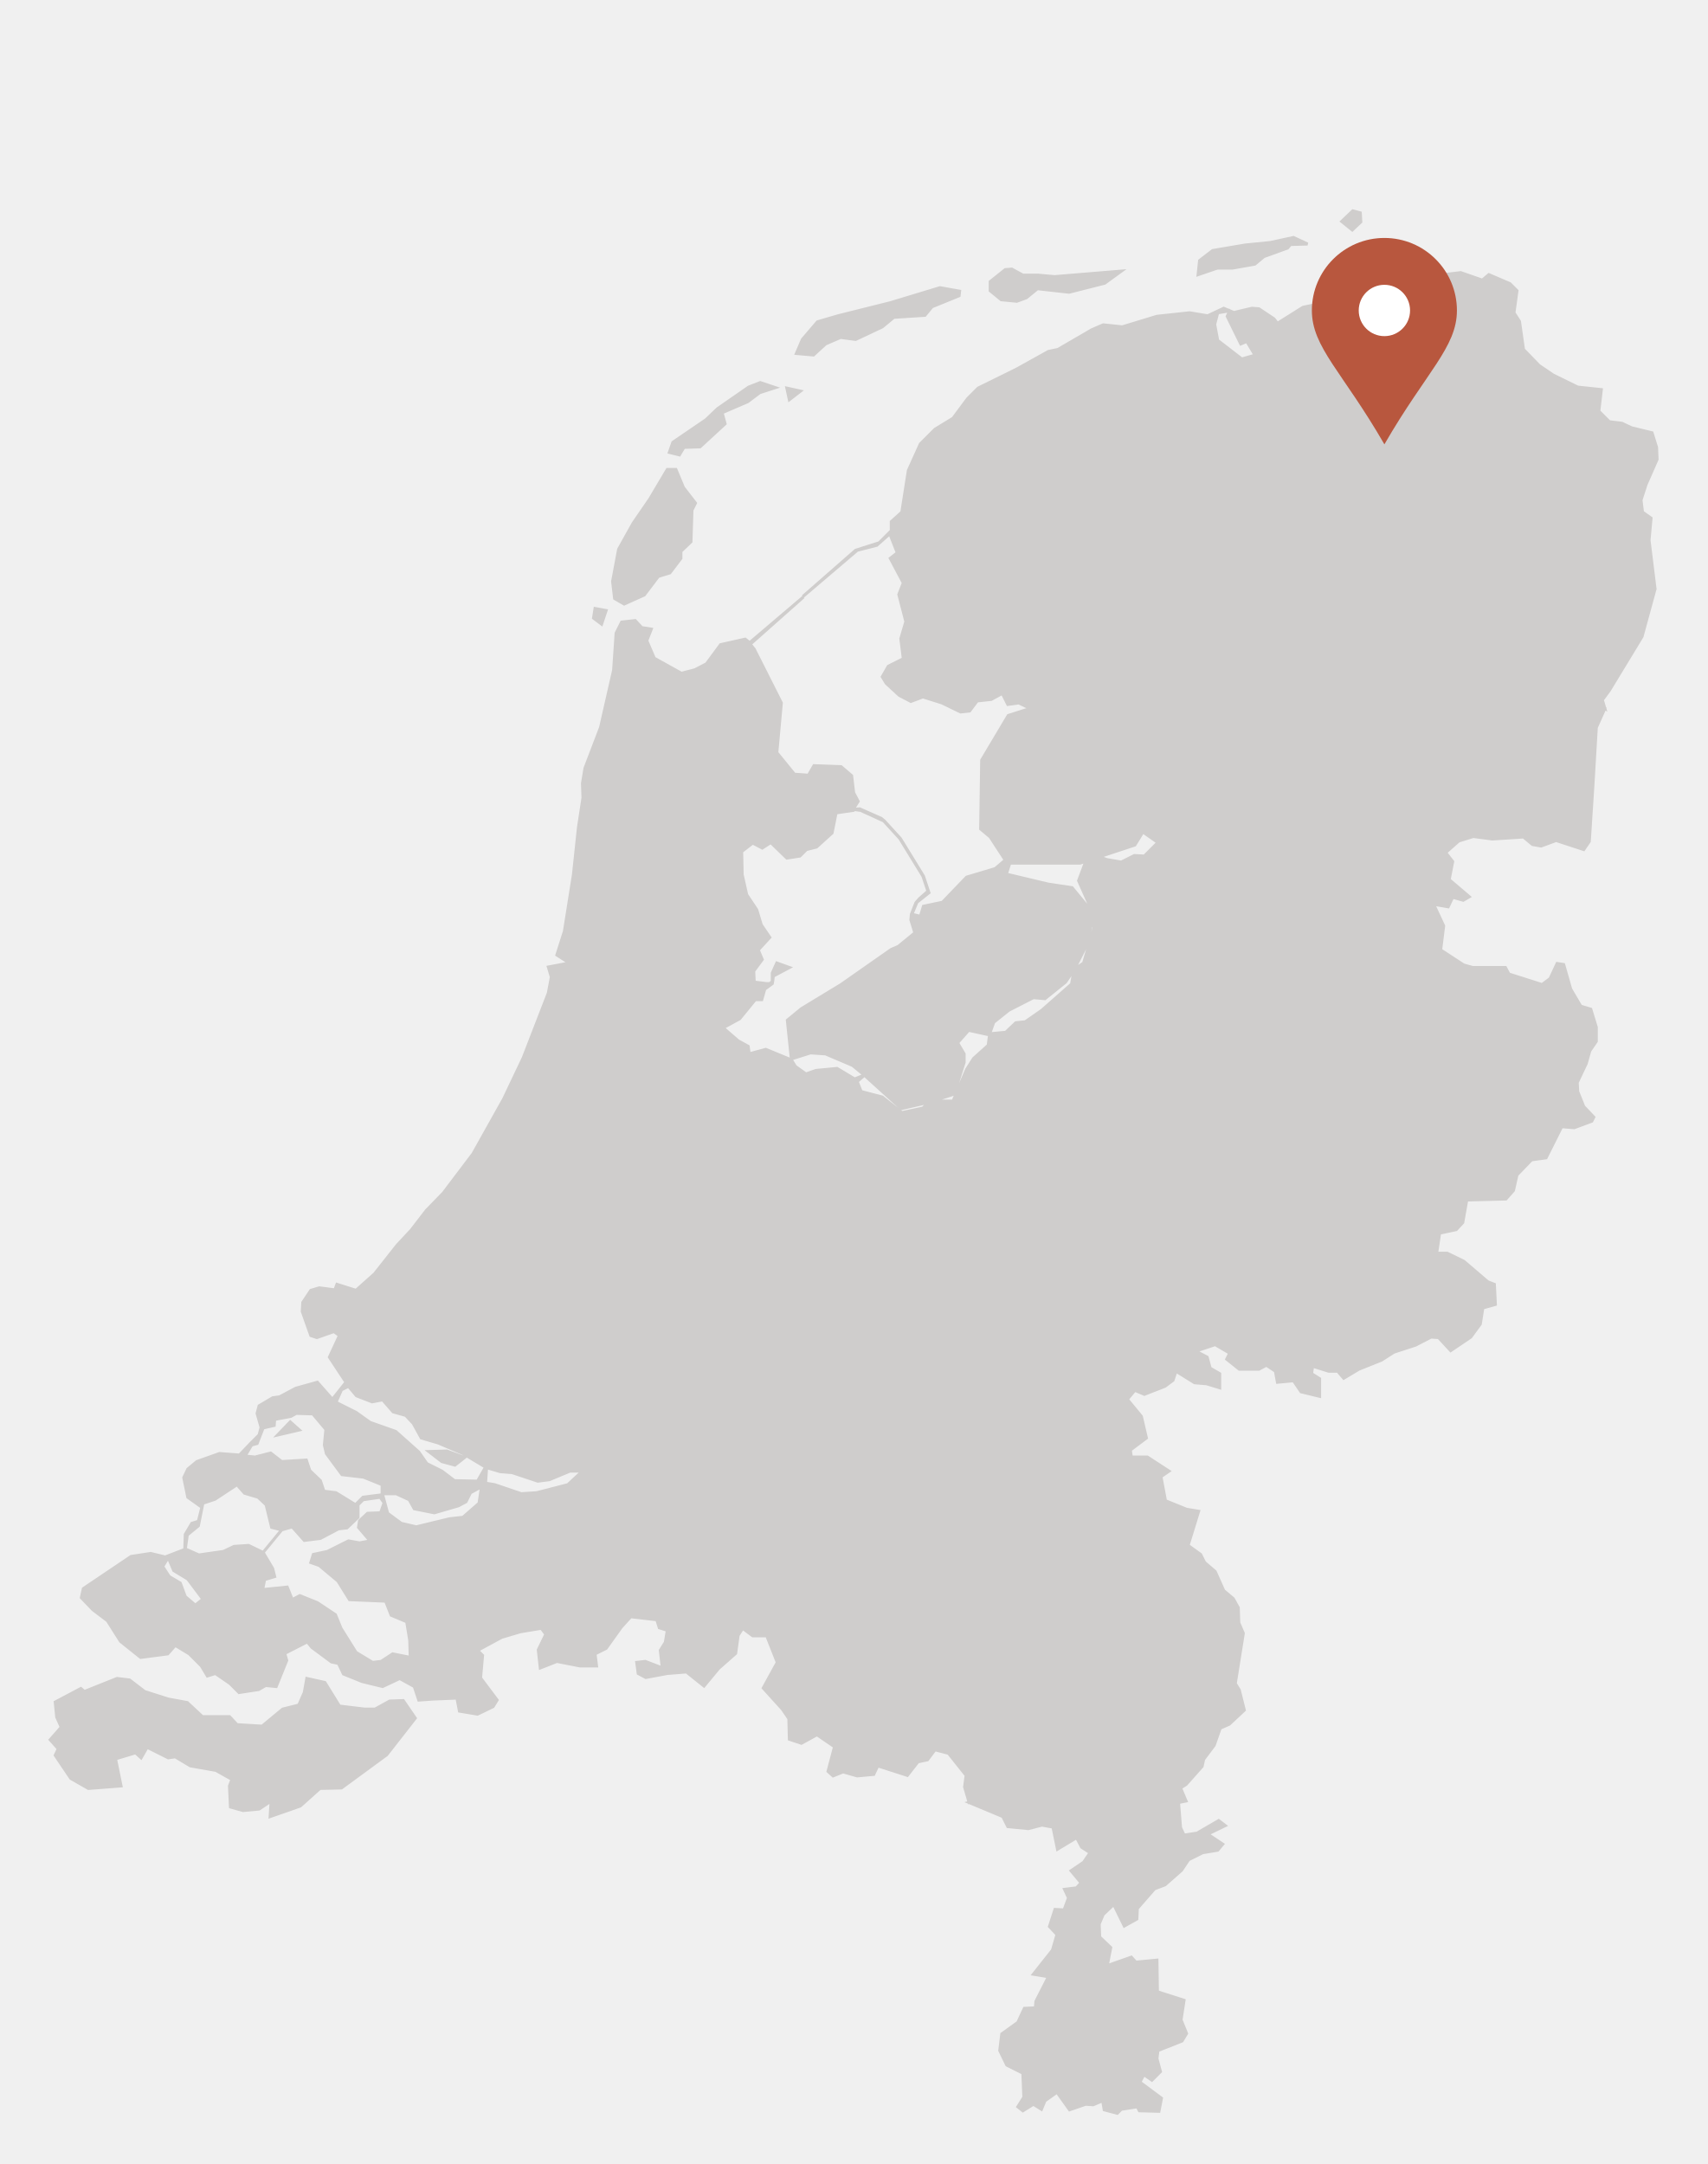
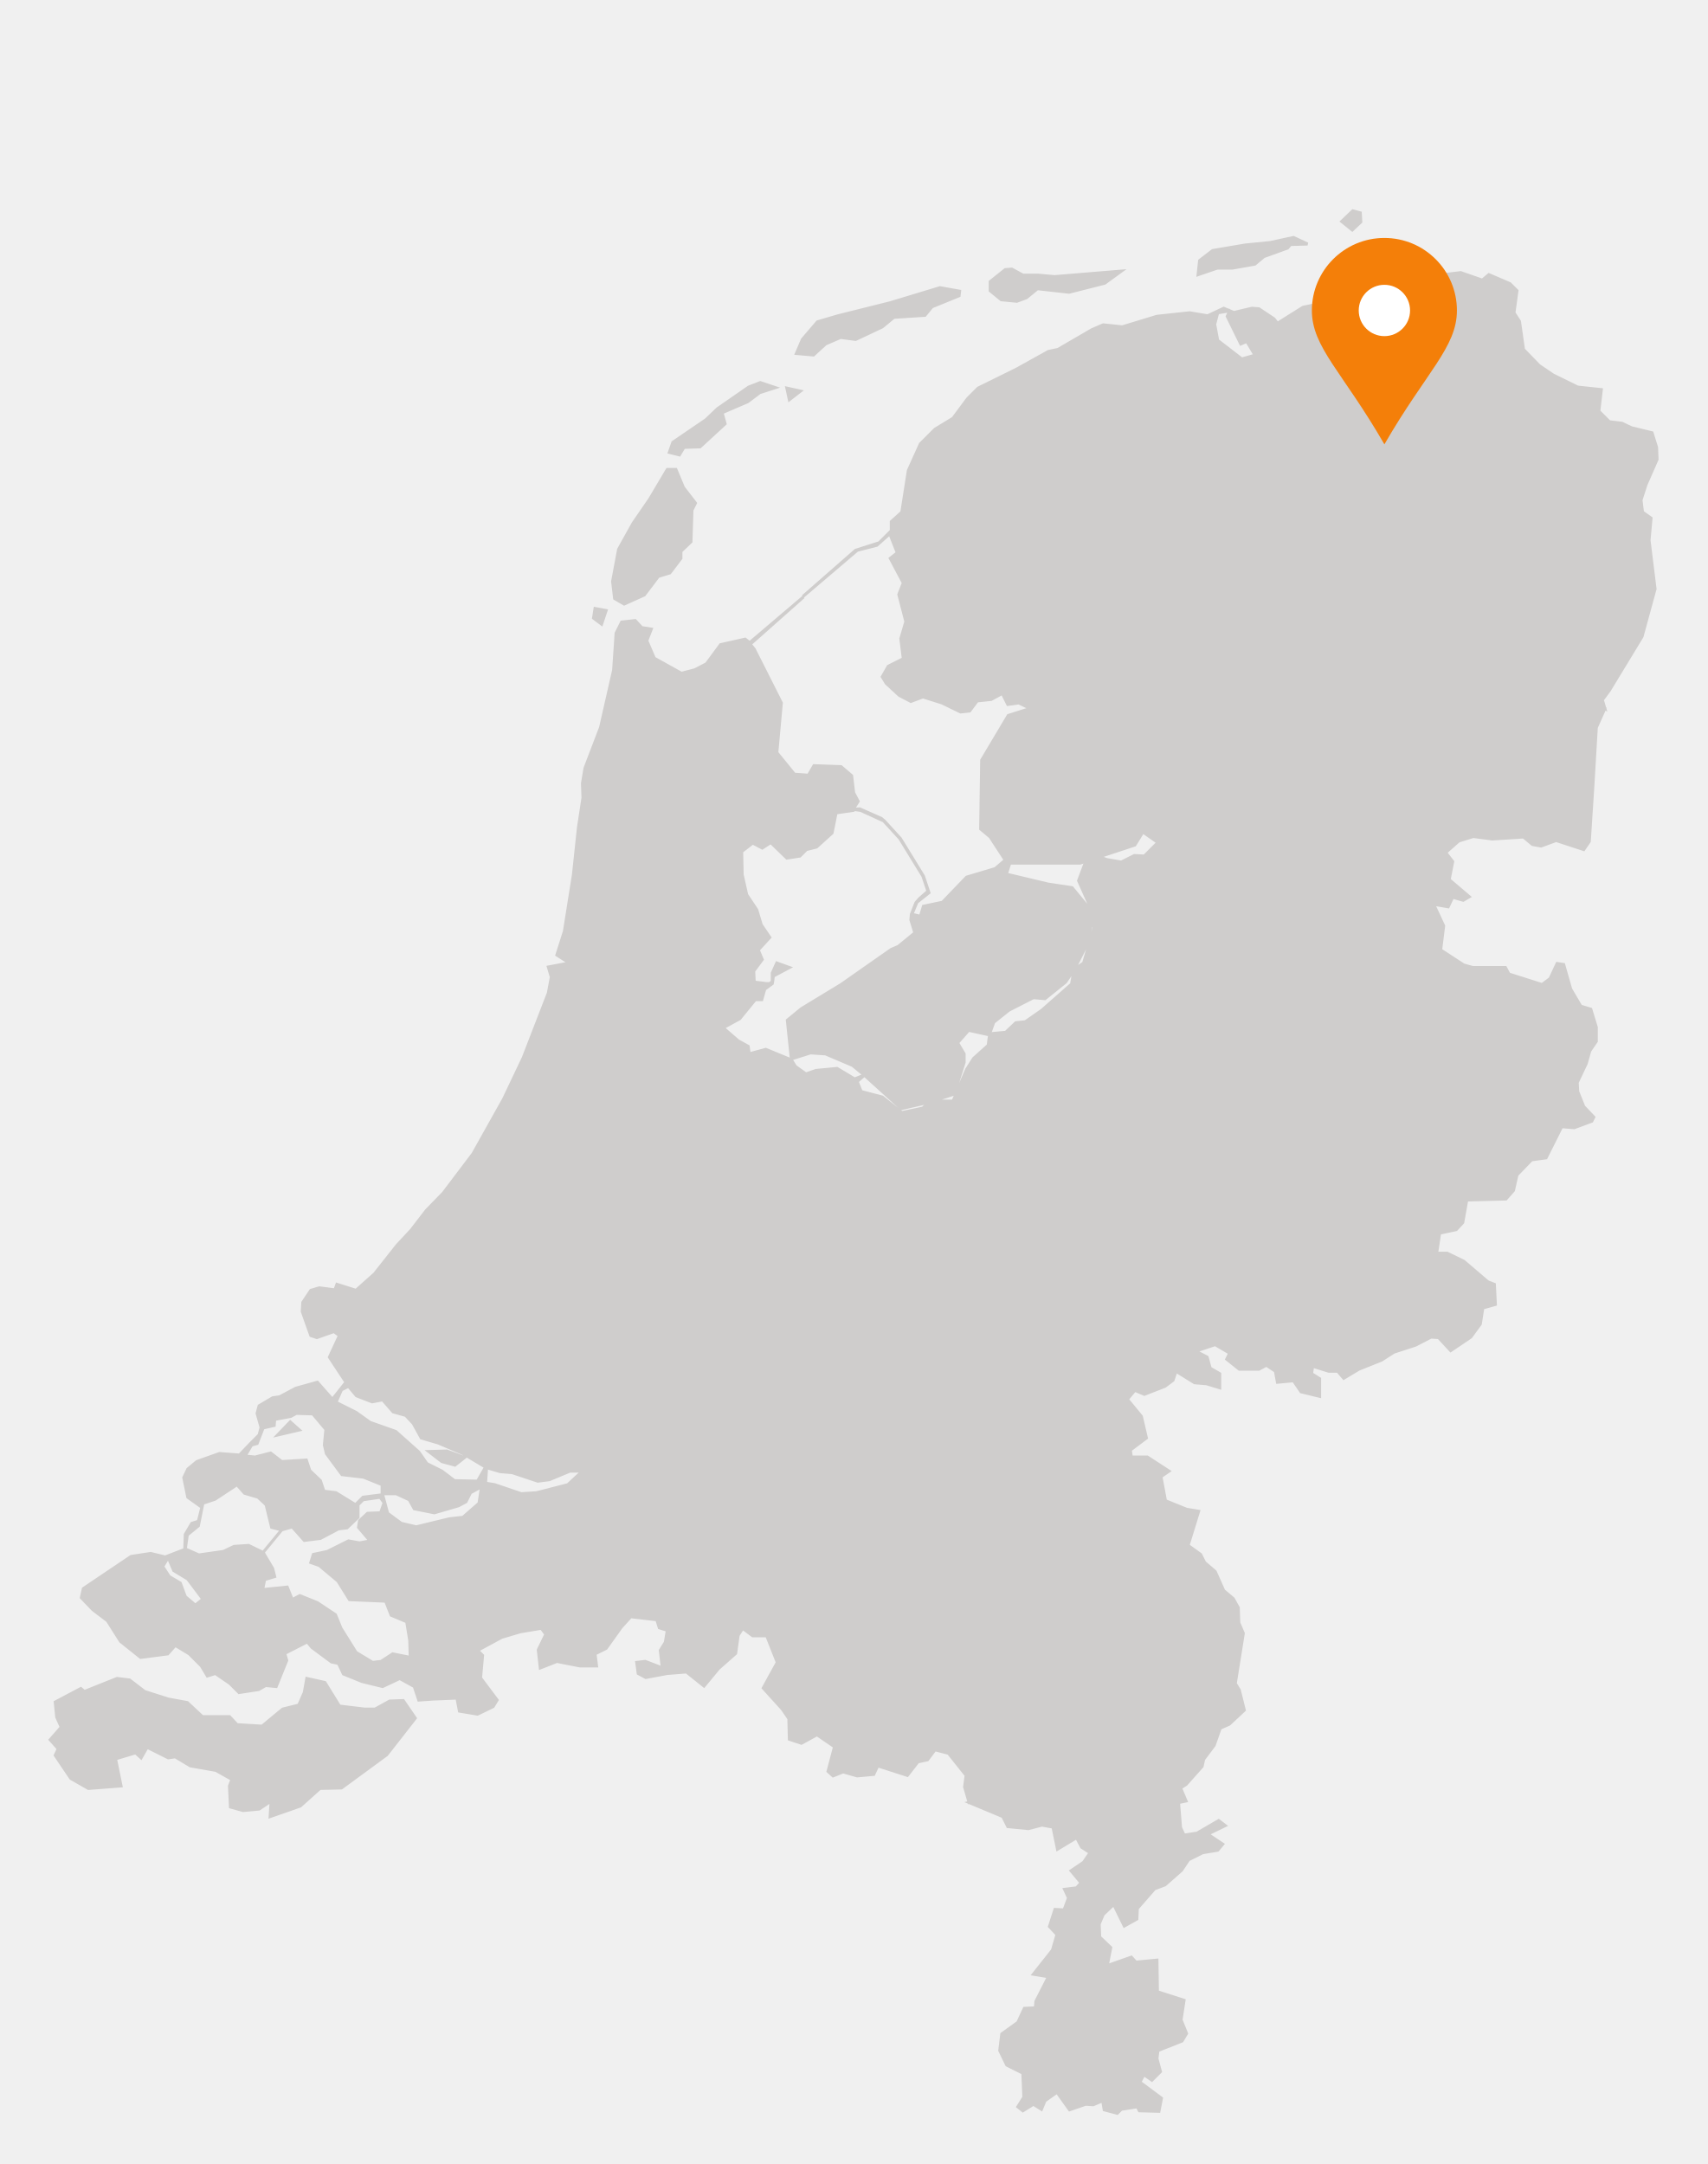
<svg xmlns="http://www.w3.org/2000/svg" viewBox="0 0 340 431" role="img" aria-label="Map of the Netherlands with a pin on University of Groningen">
  <path fill="#cfcdcc" stroke="#cfcdcc" stroke-width="0.6" fill-rule="evenodd" d="M 319.6 141.1 L 319.1 139.4 L 320.5 137.5 L 327.0 126.8 L 329.6 117.3 L 328.4 107.6 L 328.8 103.2 L 327.1 102.0 L 326.8 99.6 L 327.8 96.5 L 330.0 91.5 L 329.9 89.1 L 329.0 86.2 L 324.9 85.2 L 323.0 84.3 L 320.5 84.0 L 318.4 81.9 L 318.9 77.6 L 314.2 77.1 L 309.3 74.7 L 306.5 72.8 L 303.4 69.6 L 302.6 64.0 L 301.5 62.3 L 302.1 57.9 L 300.7 56.5 L 296.5 54.7 L 295.2 55.8 L 290.9 54.3 L 286.7 54.8 L 281.6 56.4 L 278.7 58.2 L 274.4 59.4 L 273.6 59.1 L 263.4 60.4 L 259.5 61.2 L 254.4 64.4 L 253.7 63.5 L 250.7 61.5 L 249.3 61.4 L 245.5 62.3 L 244.9 61.9 L 244.4 63.0 L 247.1 68.5 L 248.3 68.0 L 249.8 70.5 L 252.8 71.6 L 252.2 76.9 L 250.1 78.9 L 250.2 81.4 L 248.8 82.6 L 247.1 85.4 L 248.1 88.7 L 245.6 91.9 L 243.7 95.8 L 243.5 100.0 L 246.1 102.9 L 250.7 103.1 L 253.2 105.0 L 255.1 105.8 L 257.5 106.8 L 260.8 98.1 L 262.8 94.2 L 265.8 92.9 L 266.2 91.7 L 269.3 90.6 L 273.0 91.9 L 274.5 93.8 L 275.8 97.0 L 277.2 96.2 L 277.8 98.7 L 280.3 100.6 L 281.7 104.2 L 286.6 102.1 L 290.1 102.4 L 306.7 119.8 L 313.3 129.1 L 315.7 130.4 L 313.2 136.3 L 315.2 136.3 L 317.9 140.1 L 319.6 141.1 Z M 270.9 42.4 L 269.4 42.0 L 267.2 44.1 L 269.3 45.8 L 271.0 44.2 L 270.9 42.4 Z M 159.4 77.9 L 156.7 77.3 L 157.2 79.6 L 159.4 77.9 Z M 154.4 77.2 L 151.4 76.2 L 149.1 77.1 L 142.9 81.4 L 140.6 83.6 L 134.0 88.1 L 133.3 90.1 L 135.3 90.6 L 136.2 89.1 L 139.4 89.0 L 144.4 84.4 L 143.8 82.2 L 148.9 80.0 L 151.3 78.2 L 154.4 77.2 Z M 244.9 61.9 L 243.7 61.4 L 240.5 62.9 L 236.9 62.3 L 230.4 63.0 L 223.5 65.1 L 219.7 64.7 L 217.4 65.7 L 210.7 69.6 L 208.8 70.0 L 202.5 73.5 L 194.8 77.3 L 192.7 79.4 L 189.8 83.3 L 186.2 85.5 L 183.3 88.4 L 180.9 93.7 L 179.6 102.0 L 177.5 103.9 L 177.5 105.7 L 175.1 108.1 L 170.4 109.6 L 159.9 118.8 L 170.7 109.6 L 174.6 108.6 L 177.2 106.3 L 178.7 110.1 L 177.3 111.2 L 179.9 116.1 L 179.0 118.4 L 180.4 123.8 L 179.4 127.2 L 179.9 131.2 L 176.9 132.7 L 175.7 134.8 L 176.5 136.1 L 179.1 138.5 L 181.4 139.7 L 183.8 138.8 L 187.6 140.0 L 191.3 141.8 L 193.1 141.6 L 194.6 139.6 L 197.4 139.3 L 199.6 138.1 L 200.7 140.3 L 202.9 140.0 L 205.2 141.1 L 206.2 140.3 L 208.2 140.8 L 212.0 145.3 L 214.1 144.0 L 216.1 145.6 L 218.7 146.2 L 220.6 145.2 L 222.7 143.0 L 223.2 141.5 L 226.7 140.5 L 228.8 144.0 L 231.1 143.1 L 231.6 144.2 L 234.0 142.7 L 233.4 141.2 L 235.7 140.9 L 239.0 138.9 L 246.2 133.8 L 248.3 130.8 L 250.3 128.7 L 254.1 129.1 L 256.6 131.7 L 261.6 128.0 L 264.5 122.7 L 259.1 114.1 L 259.5 109.6 L 254.3 107.6 L 255.1 105.8 L 253.2 105.0 L 250.7 103.1 L 246.1 102.9 L 243.5 100.0 L 243.7 95.8 L 245.6 91.9 L 248.1 88.7 L 247.1 85.4 L 248.8 82.6 L 250.2 81.4 L 250.1 78.9 L 252.2 76.9 L 252.8 71.6 L 250.1 70.7 L 247.3 71.5 L 242.5 67.8 L 241.9 64.6 L 242.5 62.3 L 244.9 61.9 Z M 191.1 58.0 L 187.2 57.3 L 177.3 60.3 L 166.9 62.9 L 162.8 64.1 L 159.8 67.6 L 158.6 70.4 L 162.0 70.7 L 164.4 68.5 L 167.4 67.2 L 170.4 67.6 L 175.7 65.1 L 178.0 63.2 L 184.2 62.8 L 185.6 61.1 L 191.0 58.9 L 191.1 58.0 Z M 206.7 54.8 L 203.7 54.8 L 201.5 53.6 L 200.2 53.7 L 197.2 56.1 L 197.2 57.9 L 199.4 59.7 L 202.5 60.0 L 204.4 59.3 L 206.6 57.5 L 212.9 58.2 L 220.0 56.4 L 223.3 54.0 L 210.0 55.1 L 206.7 54.8 Z M 260.4 48.6 L 257.6 47.3 L 253.0 48.3 L 248.0 48.8 L 241.5 49.9 L 238.9 51.9 L 238.6 54.7 L 242.4 53.4 L 245.4 53.4 L 249.9 52.6 L 251.7 51.1 L 256.4 49.4 L 257.0 48.7 L 260.4 48.6 Z M 319.6 141.1 L 317.9 140.1 L 315.2 136.3 L 313.2 136.3 L 315.7 130.4 L 313.3 129.1 L 306.7 119.8 L 290.1 102.4 L 286.6 102.1 L 281.7 104.2 L 280.3 100.6 L 277.8 98.7 L 277.2 96.2 L 275.8 97.0 L 274.5 93.8 L 273.0 91.9 L 269.3 90.6 L 266.2 91.7 L 265.8 92.9 L 262.8 94.2 L 260.8 98.1 L 257.5 106.8 L 255.1 105.8 L 254.3 107.6 L 259.5 109.6 L 259.1 114.1 L 264.5 122.7 L 261.6 128.0 L 256.6 131.7 L 254.1 129.1 L 250.3 128.7 L 248.3 130.8 L 246.2 133.8 L 239.0 138.9 L 240.4 140.9 L 245.8 147.1 L 242.0 151.4 L 239.0 153.1 L 242.0 161.1 L 244.0 163.4 L 245.8 162.0 L 249.6 163.3 L 251.4 164.8 L 256.1 164.2 L 256.1 165.5 L 259.2 167.8 L 260.9 172.0 L 265.0 170.1 L 266.6 171.7 L 268.0 170.2 L 272.1 171.7 L 271.6 167.4 L 274.9 164.6 L 280.0 163.5 L 287.7 167.0 L 287.9 169.8 L 290.5 167.5 L 293.4 166.6 L 297.2 167.1 L 303.4 166.7 L 305.2 168.2 L 306.9 168.5 L 309.9 167.4 L 315.4 169.2 L 316.5 167.6 L 317.2 156.8 L 317.9 144.9 L 319.6 141.1 Z M 287.9 169.8 L 287.7 167.0 L 280.0 163.5 L 274.9 164.6 L 271.6 167.4 L 272.1 171.7 L 268.0 170.2 L 266.6 171.7 L 265.0 170.1 L 260.9 172.0 L 259.2 167.8 L 256.1 165.5 L 256.1 164.2 L 251.4 164.8 L 249.6 163.3 L 245.8 162.0 L 244.0 163.4 L 242.0 161.1 L 239.0 153.1 L 242.0 151.4 L 245.8 147.1 L 240.4 140.9 L 239.0 138.9 L 235.7 140.9 L 233.4 141.2 L 234.0 142.7 L 231.6 144.2 L 231.1 143.1 L 228.8 144.0 L 226.7 140.5 L 223.2 141.5 L 222.7 143.0 L 220.6 145.2 L 218.7 146.2 L 216.1 145.6 L 214.1 144.0 L 212.0 145.3 L 214.0 147.9 L 216.6 148.4 L 219.1 150.0 L 222.6 153.0 L 224.3 157.9 L 226.1 160.8 L 223.6 163.3 L 227.6 165.7 L 230.6 167.8 L 227.9 170.5 L 225.9 170.4 L 223.3 171.7 L 220.4 171.2 L 216.0 172.2 L 214.8 175.4 L 217.3 181.0 L 217.7 184.4 L 217.9 184.7 L 219.7 185.0 L 221.6 187.7 L 222.9 190.8 L 225.0 189.5 L 226.1 190.6 L 229.7 186.7 L 231.3 185.9 L 233.5 187.3 L 234.9 189.7 L 237.5 191.9 L 237.7 195.0 L 238.9 196.4 L 238.2 199.8 L 239.8 201.0 L 239.3 203.5 L 235.8 204.7 L 234.9 211.5 L 236.0 214.2 L 237.4 214.3 L 238.3 217.4 L 239.8 219.8 L 239.3 221.1 L 241.3 224.2 L 244.2 223.4 L 247.0 224.5 L 257.1 224.4 L 257.0 223.1 L 260.7 221.8 L 263.5 222.3 L 264.6 224.9 L 268.7 230.3 L 270.1 231.1 L 272.0 230.6 L 275.0 231.1 L 277.9 230.4 L 279.8 233.0 L 282.5 231.5 L 284.7 232.6 L 284.9 235.7 L 284.0 237.5 L 288.4 239.1 L 292.1 239.0 L 299.9 238.8 L 301.4 237.1 L 302.1 234.0 L 305.0 231.0 L 307.9 230.6 L 311.0 224.4 L 313.5 224.6 L 317.0 223.3 L 317.4 222.5 L 315.4 220.4 L 314.2 217.4 L 314.1 215.6 L 315.9 211.8 L 316.6 209.3 L 317.9 207.4 L 317.9 204.6 L 316.8 201.0 L 314.8 200.4 L 312.8 197.0 L 311.4 192.1 L 310.1 191.9 L 308.7 194.9 L 307.1 196.1 L 300.5 194.0 L 299.8 192.7 L 293.3 192.7 L 291.5 192.2 L 286.9 189.2 L 287.5 184.4 L 285.5 180.1 L 288.4 180.6 L 289.3 178.7 L 291.4 179.3 L 292.6 178.6 L 288.6 175.2 L 289.3 171.6 L 287.9 169.8 Z M 216.0 172.2 L 220.4 171.2 L 219.6 170.9 L 216.0 172.2 Z M 212.0 145.3 L 208.2 140.8 L 206.2 140.3 L 205.2 141.1 L 200.8 142.5 L 195.5 151.4 L 195.3 165.1 L 197.2 166.7 L 200.2 171.3 L 198.2 173.0 L 192.5 174.7 L 187.7 179.7 L 183.9 180.5 L 183.3 182.5 L 181.6 182.1 L 182.6 179.7 L 185.0 177.8 L 183.9 174.5 L 179.3 167.0 L 176.1 163.5 L 175.5 163.0 L 171.2 161.1 L 169.9 161.2 L 171.4 161.4 L 176.0 163.5 L 179.2 167.0 L 183.8 174.5 L 184.8 177.5 L 183.1 179.0 L 182.4 179.8 L 181.5 182.1 L 181.4 183.2 L 182.2 185.8 L 178.9 188.5 L 177.5 189.1 L 167.5 196.1 L 159.6 200.9 L 156.8 203.2 L 157.6 210.9 L 161.4 209.7 L 164.4 209.9 L 169.8 212.2 L 172.1 214.1 L 179.5 220.8 L 185.1 219.5 L 190.0 217.9 L 192.0 211.6 L 192.0 209.9 L 190.7 207.7 L 192.9 205.2 L 197.0 206.1 L 197.9 203.6 L 200.9 201.2 L 205.8 198.7 L 208.1 198.9 L 212.2 195.6 L 213.9 193.1 L 216.4 188.2 L 217.2 184.8 L 217.2 181.3 L 213.5 176.8 L 208.8 176.1 L 200.4 174.1 L 201.1 171.9 L 215.1 171.9 L 226.0 168.3 L 227.6 165.7 L 223.6 163.3 L 226.1 160.8 L 224.3 157.9 L 222.6 153.0 L 219.1 150.0 L 216.6 148.4 L 214.0 147.9 L 212.0 145.3 Z M 292.1 239.0 L 288.4 239.1 L 284.0 237.5 L 284.9 235.7 L 284.7 232.6 L 282.5 231.5 L 279.8 233.0 L 277.9 230.4 L 275.0 231.1 L 272.0 230.6 L 270.1 231.1 L 268.7 230.3 L 264.6 224.9 L 263.5 222.3 L 260.7 221.8 L 257.0 223.1 L 257.1 224.4 L 247.0 224.5 L 244.2 223.4 L 241.3 224.2 L 239.3 221.1 L 239.8 219.8 L 238.3 217.4 L 237.4 214.3 L 236.0 214.2 L 234.9 211.5 L 235.8 204.7 L 239.3 203.5 L 239.8 201.0 L 238.2 199.8 L 238.9 196.4 L 237.7 195.0 L 237.5 191.9 L 234.9 189.7 L 233.5 187.3 L 231.3 185.9 L 229.7 186.7 L 226.1 190.6 L 225.0 189.5 L 222.9 190.8 L 221.6 187.7 L 219.7 185.0 L 217.9 184.7 L 215.8 191.8 L 213.9 193.1 L 213.4 196.0 L 207.5 201.2 L 204.2 203.5 L 202.3 203.7 L 200.3 205.6 L 197.1 205.9 L 196.8 208.2 L 193.9 210.8 L 192.5 213.0 L 189.8 219.3 L 185.2 219.3 L 183.8 220.7 L 179.6 221.6 L 178.7 225.2 L 180.1 225.4 L 182.5 227.7 L 182.6 231.9 L 185.1 232.6 L 187.5 235.2 L 186.4 242.3 L 184.2 244.2 L 186.2 245.7 L 189.5 244.5 L 192.1 241.5 L 192.8 244.5 L 192.4 248.4 L 194.8 250.8 L 195.1 254.6 L 197.0 256.3 L 198.0 258.5 L 198.1 261.5 L 196.4 262.7 L 192.6 261.1 L 190.9 259.4 L 186.4 257.2 L 182.8 256.9 L 180.8 258.1 L 177.9 259.2 L 175.0 259.3 L 173.7 260.8 L 168.5 259.7 L 166.6 258.1 L 165.2 258.2 L 163.2 260.5 L 161.0 259.4 L 157.1 266.4 L 155.5 270.1 L 153.4 270.1 L 152.8 271.7 L 150.7 272.1 L 151.0 274.1 L 148.4 274.0 L 146.5 274.1 L 146.1 275.4 L 148.7 276.4 L 148.3 279.3 L 146.1 279.1 L 147.5 280.8 L 150.1 282.1 L 151.7 284.4 L 154.1 283.5 L 157.6 285.5 L 157.6 288.4 L 159.6 289.5 L 164.0 289.5 L 166.4 290.7 L 169.6 289.9 L 170.7 290.3 L 175.5 287.9 L 176.7 283.2 L 179.5 279.1 L 182.5 280.5 L 185.4 279.9 L 186.4 278.0 L 191.0 279.7 L 192.4 278.1 L 195.0 277.8 L 198.8 279.2 L 200.6 282.1 L 203.7 283.5 L 204.3 284.8 L 206.8 285.6 L 207.9 287.4 L 210.8 288.3 L 216.8 287.4 L 217.8 287.5 L 218.1 285.1 L 220.2 284.8 L 222.0 288.2 L 225.1 288.8 L 228.3 286.4 L 227.3 282.1 L 224.5 278.7 L 226.0 276.9 L 227.9 277.7 L 232.0 276.1 L 233.6 274.9 L 234.2 273.1 L 237.9 275.4 L 240.3 275.6 L 242.9 276.4 L 242.9 273.6 L 241.0 272.5 L 240.4 270.3 L 238.1 269.1 L 242.0 267.8 L 244.9 269.5 L 244.3 270.7 L 246.8 272.7 L 250.7 272.7 L 252.2 271.9 L 254.0 273.1 L 254.4 275.3 L 257.6 275.0 L 259.1 277.2 L 262.8 278.1 L 262.8 274.6 L 261.2 273.6 L 261.4 272.1 L 264.6 273.1 L 266.4 273.1 L 267.6 274.5 L 270.6 272.7 L 275.1 270.9 L 277.6 269.3 L 281.9 267.9 L 285.0 266.3 L 286.5 266.4 L 288.9 269.0 L 292.9 266.3 L 294.8 263.7 L 295.3 260.5 L 297.8 259.8 L 297.6 255.8 L 296.3 255.3 L 291.5 251.2 L 288.2 249.6 L 286.1 249.6 L 286.7 245.6 L 290.0 244.9 L 291.3 243.5 L 292.1 239.0 Z M 171.5 217.4 L 168.2 216.9 L 164.6 224.6 L 164.1 227.2 L 162.1 231.0 L 156.2 230.6 L 149.9 232.6 L 148.9 226.2 L 149.6 223.8 L 150.8 223.0 L 148.4 219.3 L 149.7 216.9 L 147.2 213.9 L 145.9 216.0 L 144.8 215.8 L 142.9 217.4 L 140.0 217.4 L 140.2 218.8 L 138.7 220.8 L 135.3 220.8 L 133.1 223.0 L 130.7 224.4 L 129.1 224.4 L 130.7 227.7 L 133.2 230.7 L 137.2 233.1 L 135.7 234.0 L 135.8 236.3 L 134.1 236.5 L 132.3 235.4 L 130.6 236.1 L 128.9 238.5 L 131.6 240.6 L 131.7 244.9 L 135.2 246.5 L 131.9 248.3 L 129.8 253.1 L 133.4 252.6 L 134.3 254.2 L 131.0 255.0 L 133.4 258.4 L 134.5 259.3 L 136.0 263.3 L 140.5 262.0 L 141.1 264.6 L 142.5 266.3 L 145.7 268.2 L 146.0 270.6 L 148.1 271.0 L 148.4 274.0 L 151.0 274.1 L 150.7 272.1 L 152.8 271.7 L 153.4 270.1 L 155.5 270.1 L 157.1 266.4 L 161.0 259.4 L 163.2 260.5 L 165.2 258.2 L 166.6 258.1 L 168.5 259.7 L 173.7 260.8 L 175.0 259.3 L 177.9 259.2 L 180.8 258.1 L 182.8 256.9 L 186.4 257.2 L 190.9 259.4 L 192.6 261.1 L 196.4 262.7 L 198.1 261.5 L 198.0 258.5 L 197.0 256.3 L 195.1 254.6 L 194.8 250.8 L 192.4 248.4 L 192.8 244.5 L 192.1 241.5 L 189.5 244.5 L 186.2 245.7 L 184.2 244.2 L 186.4 242.3 L 187.5 235.2 L 185.1 232.6 L 182.6 231.9 L 182.5 227.7 L 180.1 225.4 L 178.7 225.2 L 179.6 221.6 L 175.7 218.5 L 171.5 217.4 Z M 119.8 124.3 L 120.7 121.6 L 118.5 121.2 L 118.2 123.1 L 119.8 124.3 Z M 169.9 161.2 L 170.9 159.6 L 170.0 157.9 L 169.6 154.5 L 167.5 152.7 L 162.1 152.5 L 161.0 154.4 L 158.2 154.2 L 154.7 149.9 L 155.6 140.0 L 150.2 129.3 L 149.4 128.3 L 160.0 118.9 L 149.3 128.0 L 148.4 127.3 L 143.5 128.4 L 140.7 132.2 L 138.4 133.4 L 135.7 134.1 L 130.3 131.1 L 128.8 127.6 L 129.7 125.3 L 127.8 125.0 L 126.5 123.6 L 123.8 123.9 L 122.7 126.1 L 122.2 133.5 L 119.6 144.9 L 116.5 153.0 L 116.0 156.0 L 116.1 158.9 L 115.2 164.8 L 114.2 174.2 L 112.4 185.5 L 110.9 190.2 L 113.4 191.8 L 109.2 192.6 L 109.8 194.6 L 109.2 197.8 L 104.2 210.7 L 110.0 213.2 L 110.4 212.3 L 114.0 212.6 L 112.0 217.2 L 110.3 218.7 L 109.4 225.4 L 113.2 226.0 L 115.7 225.8 L 118.8 223.8 L 120.1 224.4 L 121.6 223.4 L 123.2 223.7 L 123.3 226.2 L 129.1 224.4 L 130.7 224.4 L 133.1 223.0 L 135.3 220.8 L 138.7 220.8 L 140.2 218.8 L 140.0 217.4 L 142.9 217.4 L 144.8 215.8 L 145.9 216.0 L 147.2 213.9 L 149.7 216.9 L 148.4 219.3 L 150.8 223.0 L 149.6 223.8 L 148.9 226.2 L 149.9 232.6 L 156.2 230.6 L 162.1 231.0 L 164.1 227.2 L 164.6 224.6 L 168.2 216.9 L 171.5 217.4 L 170.7 215.4 L 172.2 214.1 L 170.2 214.9 L 166.7 212.8 L 162.5 213.2 L 160.5 213.9 L 158.4 212.4 L 157.6 211.1 L 152.5 209.0 L 149.2 209.9 L 149.0 208.4 L 147.0 207.3 L 144.0 204.7 L 147.3 202.9 L 150.4 199.1 L 151.7 199.1 L 152.3 197.0 L 153.8 195.9 L 153.9 195.3 L 154.0 194.4 L 157.2 192.7 L 154.7 191.8 L 153.8 193.8 L 153.8 195.5 L 153.3 195.9 L 152.6 195.9 L 150.2 195.6 L 150.1 193.4 L 151.8 191.1 L 151.0 189.2 L 153.3 186.7 L 151.6 184.2 L 150.7 181.2 L 148.7 178.2 L 147.8 174.2 L 147.7 169.6 L 149.9 167.9 L 151.8 168.9 L 153.5 167.8 L 156.7 170.9 L 159.3 170.5 L 160.6 169.2 L 162.6 168.7 L 165.7 165.9 L 166.5 161.9 L 169.9 161.4 Z M 136.1 97.1 L 134.6 93.5 L 132.9 93.5 L 129.4 99.4 L 126.1 104.2 L 123.2 109.4 L 122.0 115.8 L 122.4 119.2 L 124.3 120.3 L 128.3 118.5 L 131.1 114.8 L 133.4 114.1 L 135.6 111.2 L 135.6 109.8 L 137.6 107.9 L 137.8 101.6 L 138.5 100.2 L 136.1 97.1 Z M 92.5 290.3 L 89.0 289.0 L 85.4 289.1 L 88.0 291.1 L 90.6 291.8 L 92.5 290.3 Z M 59.6 284.8 L 57.8 283.2 L 55.3 285.8 L 59.6 284.8 Z M 129.1 224.4 L 123.3 226.2 L 123.2 223.7 L 121.6 223.4 L 120.1 224.4 L 118.8 223.8 L 115.7 225.8 L 113.2 226.0 L 109.4 225.4 L 110.3 218.7 L 112.0 217.2 L 114.0 212.6 L 110.4 212.3 L 110.0 213.2 L 104.2 210.7 L 100.3 218.9 L 94.2 229.8 L 88.3 237.6 L 84.9 241.1 L 81.9 245.0 L 79.1 248.0 L 74.6 253.7 L 70.9 257.0 L 67.1 255.8 L 66.7 256.9 L 63.6 256.5 L 61.9 257.0 L 60.3 259.4 L 60.2 261.2 L 61.9 266.0 L 63.1 266.4 L 66.5 265.2 L 67.6 266.0 L 65.6 270.3 L 68.9 275.3 L 66.2 278.7 L 63.2 275.3 L 58.9 276.5 L 55.7 278.2 L 54.3 278.4 L 51.6 280.0 L 51.2 281.5 L 52.0 284.3 L 51.6 285.8 L 49.9 287.5 L 50.1 287.8 L 51.2 287.5 L 52.4 284.4 L 54.6 283.9 L 54.7 282.7 L 57.9 282.1 L 59.0 281.5 L 62.3 281.6 L 64.9 284.7 L 64.6 287.8 L 65.0 289.5 L 68.1 293.7 L 72.4 294.2 L 76.1 295.7 L 76.1 297.5 L 78.9 297.5 L 81.5 298.7 L 82.5 300.5 L 86.5 301.3 L 91.3 299.9 L 92.8 299.1 L 93.7 297.3 L 95.9 296.1 L 96.7 295.4 L 96.9 292.3 L 99.6 293.1 L 102.0 293.3 L 107.1 295.0 L 109.4 294.7 L 113.5 293.0 L 115.9 293.0 L 116.6 292.7 L 119.2 292.0 L 124.3 287.8 L 125.8 284.3 L 127.4 282.8 L 129.3 281.9 L 133.4 282.0 L 136.9 279.3 L 140.8 278.1 L 146.1 279.1 L 148.3 279.3 L 148.7 276.4 L 146.1 275.4 L 146.5 274.1 L 148.4 274.0 L 148.1 271.0 L 146.0 270.6 L 145.7 268.2 L 142.5 266.3 L 141.1 264.6 L 140.5 262.0 L 136.0 263.3 L 134.5 259.3 L 133.4 258.4 L 131.0 255.0 L 134.3 254.2 L 133.4 252.6 L 129.8 253.1 L 131.9 248.3 L 135.2 246.5 L 131.7 244.9 L 131.6 240.6 L 128.9 238.5 L 130.6 236.1 L 132.3 235.4 L 134.1 236.5 L 135.8 236.3 L 135.7 234.0 L 137.2 233.1 L 133.2 230.7 L 130.7 227.7 L 129.1 224.4 Z M 68.0 276.8 L 69.4 276.1 L 71.0 278.0 L 74.1 279.2 L 76.2 278.8 L 78.3 281.2 L 80.8 281.9 L 82.3 283.5 L 83.9 286.4 L 87.3 287.4 L 92.2 289.5 L 96.7 292.2 L 95.1 295.0 L 90.5 294.9 L 88.0 293.0 L 85.0 291.5 L 83.4 289.2 L 78.8 285.1 L 73.7 283.3 L 70.9 281.3 L 66.9 279.3 L 68.0 276.8 Z M 23.3 334.3 L 16.8 336.9 L 16.1 336.3 L 11.0 339.0 L 11.3 342.0 L 12.2 344.0 L 10.0 346.5 L 11.6 348.3 L 11.0 349.6 L 14.1 354.2 L 17.6 356.2 L 24.1 355.7 L 23.0 350.3 L 27.0 349.1 L 28.1 350.1 L 29.3 348.0 L 33.5 350.1 L 34.9 349.9 L 37.9 351.7 L 43.0 352.6 L 46.2 354.4 L 45.7 355.7 L 45.9 359.9 L 48.4 360.6 L 51.6 360.3 L 54.0 358.7 L 53.8 361.8 L 59.8 359.7 L 63.7 356.2 L 68.0 356.1 L 77.0 349.5 L 82.7 342.2 L 80.3 338.7 L 77.6 338.8 L 74.7 340.4 L 72.6 340.4 L 67.6 339.8 L 64.7 335.1 L 61.1 334.3 L 60.6 337.1 L 59.5 339.6 L 56.3 340.4 L 52.2 343.8 L 47.2 343.5 L 45.7 341.9 L 40.3 341.9 L 37.3 339.1 L 33.5 338.4 L 28.8 336.9 L 25.8 334.6 L 23.3 334.3 Z M 50.1 287.8 L 49.9 287.5 L 47.7 289.8 L 43.7 289.5 L 39.2 291.1 L 37.4 292.6 L 36.6 294.3 L 37.4 298.2 L 40.2 300.2 L 39.5 303.0 L 38.2 303.4 L 36.9 305.6 L 36.8 308.6 L 32.9 310.1 L 30.0 309.4 L 26.1 310.0 L 16.6 316.4 L 16.2 318.2 L 18.5 320.6 L 21.4 322.8 L 24.0 326.9 L 28.0 330.1 L 33.4 329.4 L 34.9 327.7 L 37.7 329.4 L 40.1 331.8 L 41.3 333.8 L 42.9 333.3 L 45.8 335.3 L 47.6 337.1 L 51.5 336.5 L 52.9 335.7 L 55.0 335.9 L 57.1 330.7 L 56.7 329.3 L 61.2 327.0 L 62.1 328.1 L 66.0 331.0 L 67.4 331.3 L 68.4 333.4 L 72.1 334.9 L 76.2 335.9 L 79.6 334.3 L 82.5 335.9 L 83.4 338.6 L 86.2 338.4 L 85.4 337.4 L 85.1 333.1 L 86.1 331.9 L 81.4 321.3 L 82.8 316.2 L 82.1 313.4 L 79.1 309.4 L 79.1 307.4 L 81.0 304.9 L 82.9 304.1 L 79.9 303.4 L 77.2 301.4 L 76.2 297.7 L 72.3 298.2 L 70.8 299.7 L 66.9 297.3 L 64.5 297.0 L 63.8 294.9 L 61.7 292.9 L 61.0 290.8 L 56.1 291.1 L 53.9 289.4 L 50.8 290.2 L 48.8 290.0 L 50.1 287.8 Z M 47.2 295.7 L 48.7 297.4 L 51.4 298.2 L 53.0 299.7 L 54.1 304.2 L 56.1 304.7 L 52.4 309.2 L 49.5 307.8 L 46.6 308.0 L 44.5 309.0 L 39.6 309.7 L 36.9 308.5 L 37.3 305.7 L 39.5 303.9 L 40.4 299.4 L 42.8 298.6 L 47.2 295.7 Z M 71.3 299.7 L 72.3 298.7 L 75.7 298.2 L 76.5 299.3 L 75.8 301.3 L 73.2 301.4 L 71.6 302.9 L 71.4 304.2 L 73.7 306.9 L 71.6 307.3 L 69.4 306.9 L 65.2 309.0 L 62.4 309.6 L 61.9 311.2 L 63.6 311.8 L 67.3 314.9 L 69.6 318.6 L 76.8 318.9 L 77.9 321.7 L 81.0 323.0 L 81.6 326.7 L 81.7 330.1 L 78.2 329.4 L 75.9 330.9 L 74.2 331.1 L 70.9 329.1 L 67.9 324.3 L 66.8 321.6 L 63.2 319.2 L 59.7 317.8 L 58.2 318.6 L 57.2 316.1 L 52.3 316.6 L 52.7 314.6 L 54.7 314.0 L 54.3 312.4 L 52.4 309.2 L 56.1 304.7 L 58.2 304.1 L 60.6 306.8 L 63.8 306.4 L 67.4 304.5 L 69.1 304.3 L 71.3 302.2 L 71.3 299.7 Z M 38.9 319.7 L 36.9 318.0 L 35.9 315.3 L 33.7 314.0 L 32.4 312.0 L 33.5 310.2 L 34.6 312.8 L 37.4 314.5 L 40.4 318.5 L 38.9 319.7 Z M 217.8 287.5 L 216.8 287.4 L 210.8 288.3 L 207.9 287.4 L 206.8 285.6 L 204.3 284.8 L 203.7 283.5 L 200.6 282.1 L 198.8 279.2 L 195.0 277.8 L 192.4 278.1 L 191.0 279.7 L 186.4 278.0 L 185.4 279.9 L 182.5 280.5 L 179.5 279.1 L 176.7 283.2 L 175.5 287.9 L 170.7 290.3 L 169.6 289.9 L 166.4 290.7 L 164.0 289.5 L 159.6 289.5 L 157.6 288.4 L 157.6 285.5 L 154.1 283.5 L 151.7 284.4 L 150.1 282.1 L 147.5 280.8 L 146.1 279.1 L 140.8 278.1 L 136.9 279.3 L 133.4 282.0 L 129.3 281.9 L 127.4 282.8 L 125.8 284.3 L 124.3 287.8 L 119.2 292.0 L 116.6 292.7 L 116.0 293.0 L 113.1 295.7 L 106.9 297.3 L 103.8 297.5 L 98.5 295.7 L 96.7 295.4 L 95.9 296.1 L 95.4 299.4 L 92.2 302.2 L 89.5 302.5 L 82.9 304.1 L 81.0 304.9 L 79.1 307.4 L 79.1 309.4 L 82.1 313.4 L 82.8 316.2 L 81.4 321.3 L 86.1 331.9 L 85.1 333.1 L 85.4 337.4 L 86.2 338.4 L 91.0 338.2 L 91.5 340.8 L 95.1 341.4 L 98.2 339.9 L 99.0 338.6 L 95.7 334.2 L 96.1 329.7 L 95.1 328.7 L 99.9 326.1 L 103.6 325.0 L 107.8 324.3 L 108.7 325.5 L 107.2 328.6 L 107.6 332.2 L 110.9 330.9 L 115.5 331.8 L 118.8 331.8 L 118.5 329.4 L 120.7 328.3 L 123.7 324.1 L 125.6 322.0 L 130.8 322.6 L 131.3 324.2 L 132.9 324.7 L 132.5 327.1 L 131.5 328.7 L 131.9 332.2 L 128.5 330.9 L 126.8 331.1 L 127.1 333.3 L 128.6 334.1 L 132.9 333.3 L 136.7 333.0 L 140.2 335.8 L 143.1 332.3 L 146.5 329.3 L 147.0 325.7 L 147.9 324.3 L 149.9 325.8 L 152.7 325.8 L 154.8 331.1 L 152.0 336.2 L 155.8 340.4 L 157.1 342.3 L 157.2 346.4 L 159.6 347.2 L 162.7 345.5 L 166.2 347.9 L 164.9 352.8 L 165.9 353.7 L 167.9 352.9 L 170.7 353.7 L 174.0 353.4 L 174.8 351.7 L 180.7 353.6 L 182.8 350.9 L 184.7 350.5 L 186.2 348.5 L 188.9 349.2 L 192.4 353.6 L 192.1 355.9 L 193.0 359.0 L 197.4 357.9 L 198.0 352.0 L 201.8 346.5 L 218.6 341.5 L 223.3 337.2 L 218.4 328.6 L 217.5 323.0 L 216.8 321.4 L 215.6 313.2 L 220.0 314.0 L 221.3 315.0 L 223.6 314.8 L 229.4 312.6 L 231.7 315.0 L 232.3 311.0 L 231.2 309.2 L 230.7 305.7 L 226.7 302.5 L 226.0 301.0 L 226.1 298.5 L 225.3 294.1 L 220.7 292.6 L 219.5 291.5 L 219.1 288.6 L 217.8 287.5 Z M 225.1 288.8 L 222.0 288.2 L 220.2 284.8 L 218.1 285.1 L 217.8 287.5 L 219.1 288.6 L 219.5 291.5 L 220.7 292.6 L 225.3 294.1 L 226.1 298.5 L 226.0 301.0 L 226.7 302.5 L 230.7 305.7 L 231.2 309.2 L 232.3 311.0 L 231.7 315.0 L 229.4 312.6 L 223.6 314.8 L 221.3 315.0 L 220.0 314.0 L 215.6 313.2 L 216.8 321.4 L 217.5 323.0 L 218.4 328.6 L 223.3 337.2 L 218.6 341.5 L 201.8 346.5 L 198.0 352.0 L 197.4 357.9 L 193.0 359.0 L 199.7 361.8 L 200.7 363.8 L 204.8 364.2 L 207.5 363.5 L 209.7 363.9 L 210.6 368.3 L 214.4 366.0 L 215.4 367.9 L 217.1 369.0 L 215.8 370.9 L 213.3 372.6 L 215.3 375.0 L 214.4 376.0 L 212.0 376.3 L 212.8 378.0 L 211.9 380.4 L 210.1 380.3 L 209.0 383.7 L 210.5 385.3 L 209.6 388.4 L 205.8 393.2 L 208.8 393.7 L 206.3 398.6 L 206.2 399.9 L 204.0 400.0 L 202.7 402.8 L 199.5 405.1 L 199.1 408.4 L 200.5 411.3 L 203.7 412.9 L 203.9 417.7 L 202.7 419.6 L 203.7 420.4 L 205.8 419.1 L 207.4 420.1 L 208.1 418.4 L 210.5 416.7 L 213.0 420.2 L 216.2 419.1 L 217.7 419.2 L 219.6 418.4 L 219.9 420.2 L 222.5 420.9 L 223.3 420.1 L 226.5 419.6 L 226.9 420.4 L 230.8 420.5 L 231.3 417.9 L 227.0 414.7 L 227.8 413.2 L 229.4 414.3 L 231.1 412.6 L 230.4 410.0 L 230.6 408.4 L 235.4 406.5 L 236.3 405.0 L 235.2 402.3 L 235.8 398.4 L 230.5 396.7 L 230.4 390.4 L 226.2 390.8 L 225.3 389.8 L 220.5 391.5 L 221.2 387.9 L 219.0 385.8 L 218.9 383.2 L 219.7 381.3 L 221.8 379.3 L 223.9 383.6 L 226.4 382.2 L 226.5 380.1 L 229.9 376.2 L 232.0 375.4 L 235.3 372.5 L 236.7 370.4 L 239.5 369.0 L 242.5 368.5 L 243.5 367.3 L 240.5 365.3 L 244.0 363.6 L 242.7 362.6 L 238.4 365.1 L 235.8 365.5 L 235.1 364.0 L 234.7 359.0 L 236.2 358.7 L 235.1 356.1 L 236.2 355.4 L 239.4 351.8 L 239.7 350.4 L 241.8 347.6 L 243.0 344.2 L 244.8 343.4 L 247.8 340.6 L 246.8 336.6 L 246.0 335.3 L 247.6 325.3 L 246.7 323.2 L 246.6 320.2 L 245.6 318.4 L 243.7 316.8 L 242.0 313.0 L 239.9 311.2 L 239.1 309.6 L 236.6 307.8 L 238.7 301.0 L 236.3 300.6 L 232.1 298.9 L 231.2 294.1 L 232.8 293.0 L 228.5 290.2 L 225.3 290.2 L 225.1 288.8 Z" />
  <g transform="translate(275.7 88.5) scale(1.111)">
-     <path fill="#B8573E" d="M 0 0 C -7.5 -13 -13 -17.4 -13 -24 A 13 13 0 1 1 13 -24 C 13 -17.4 7.5 -13 0 0 Z" />
+     <path fill="#F47F09" d="M 0 0 C -7.5 -13 -13 -17.4 -13 -24 A 13 13 0 1 1 13 -24 C 13 -17.4 7.5 -13 0 0 Z" />
    <circle cx="0" cy="-24" r="4.6" fill="#ffffff" />
  </g>
</svg>
